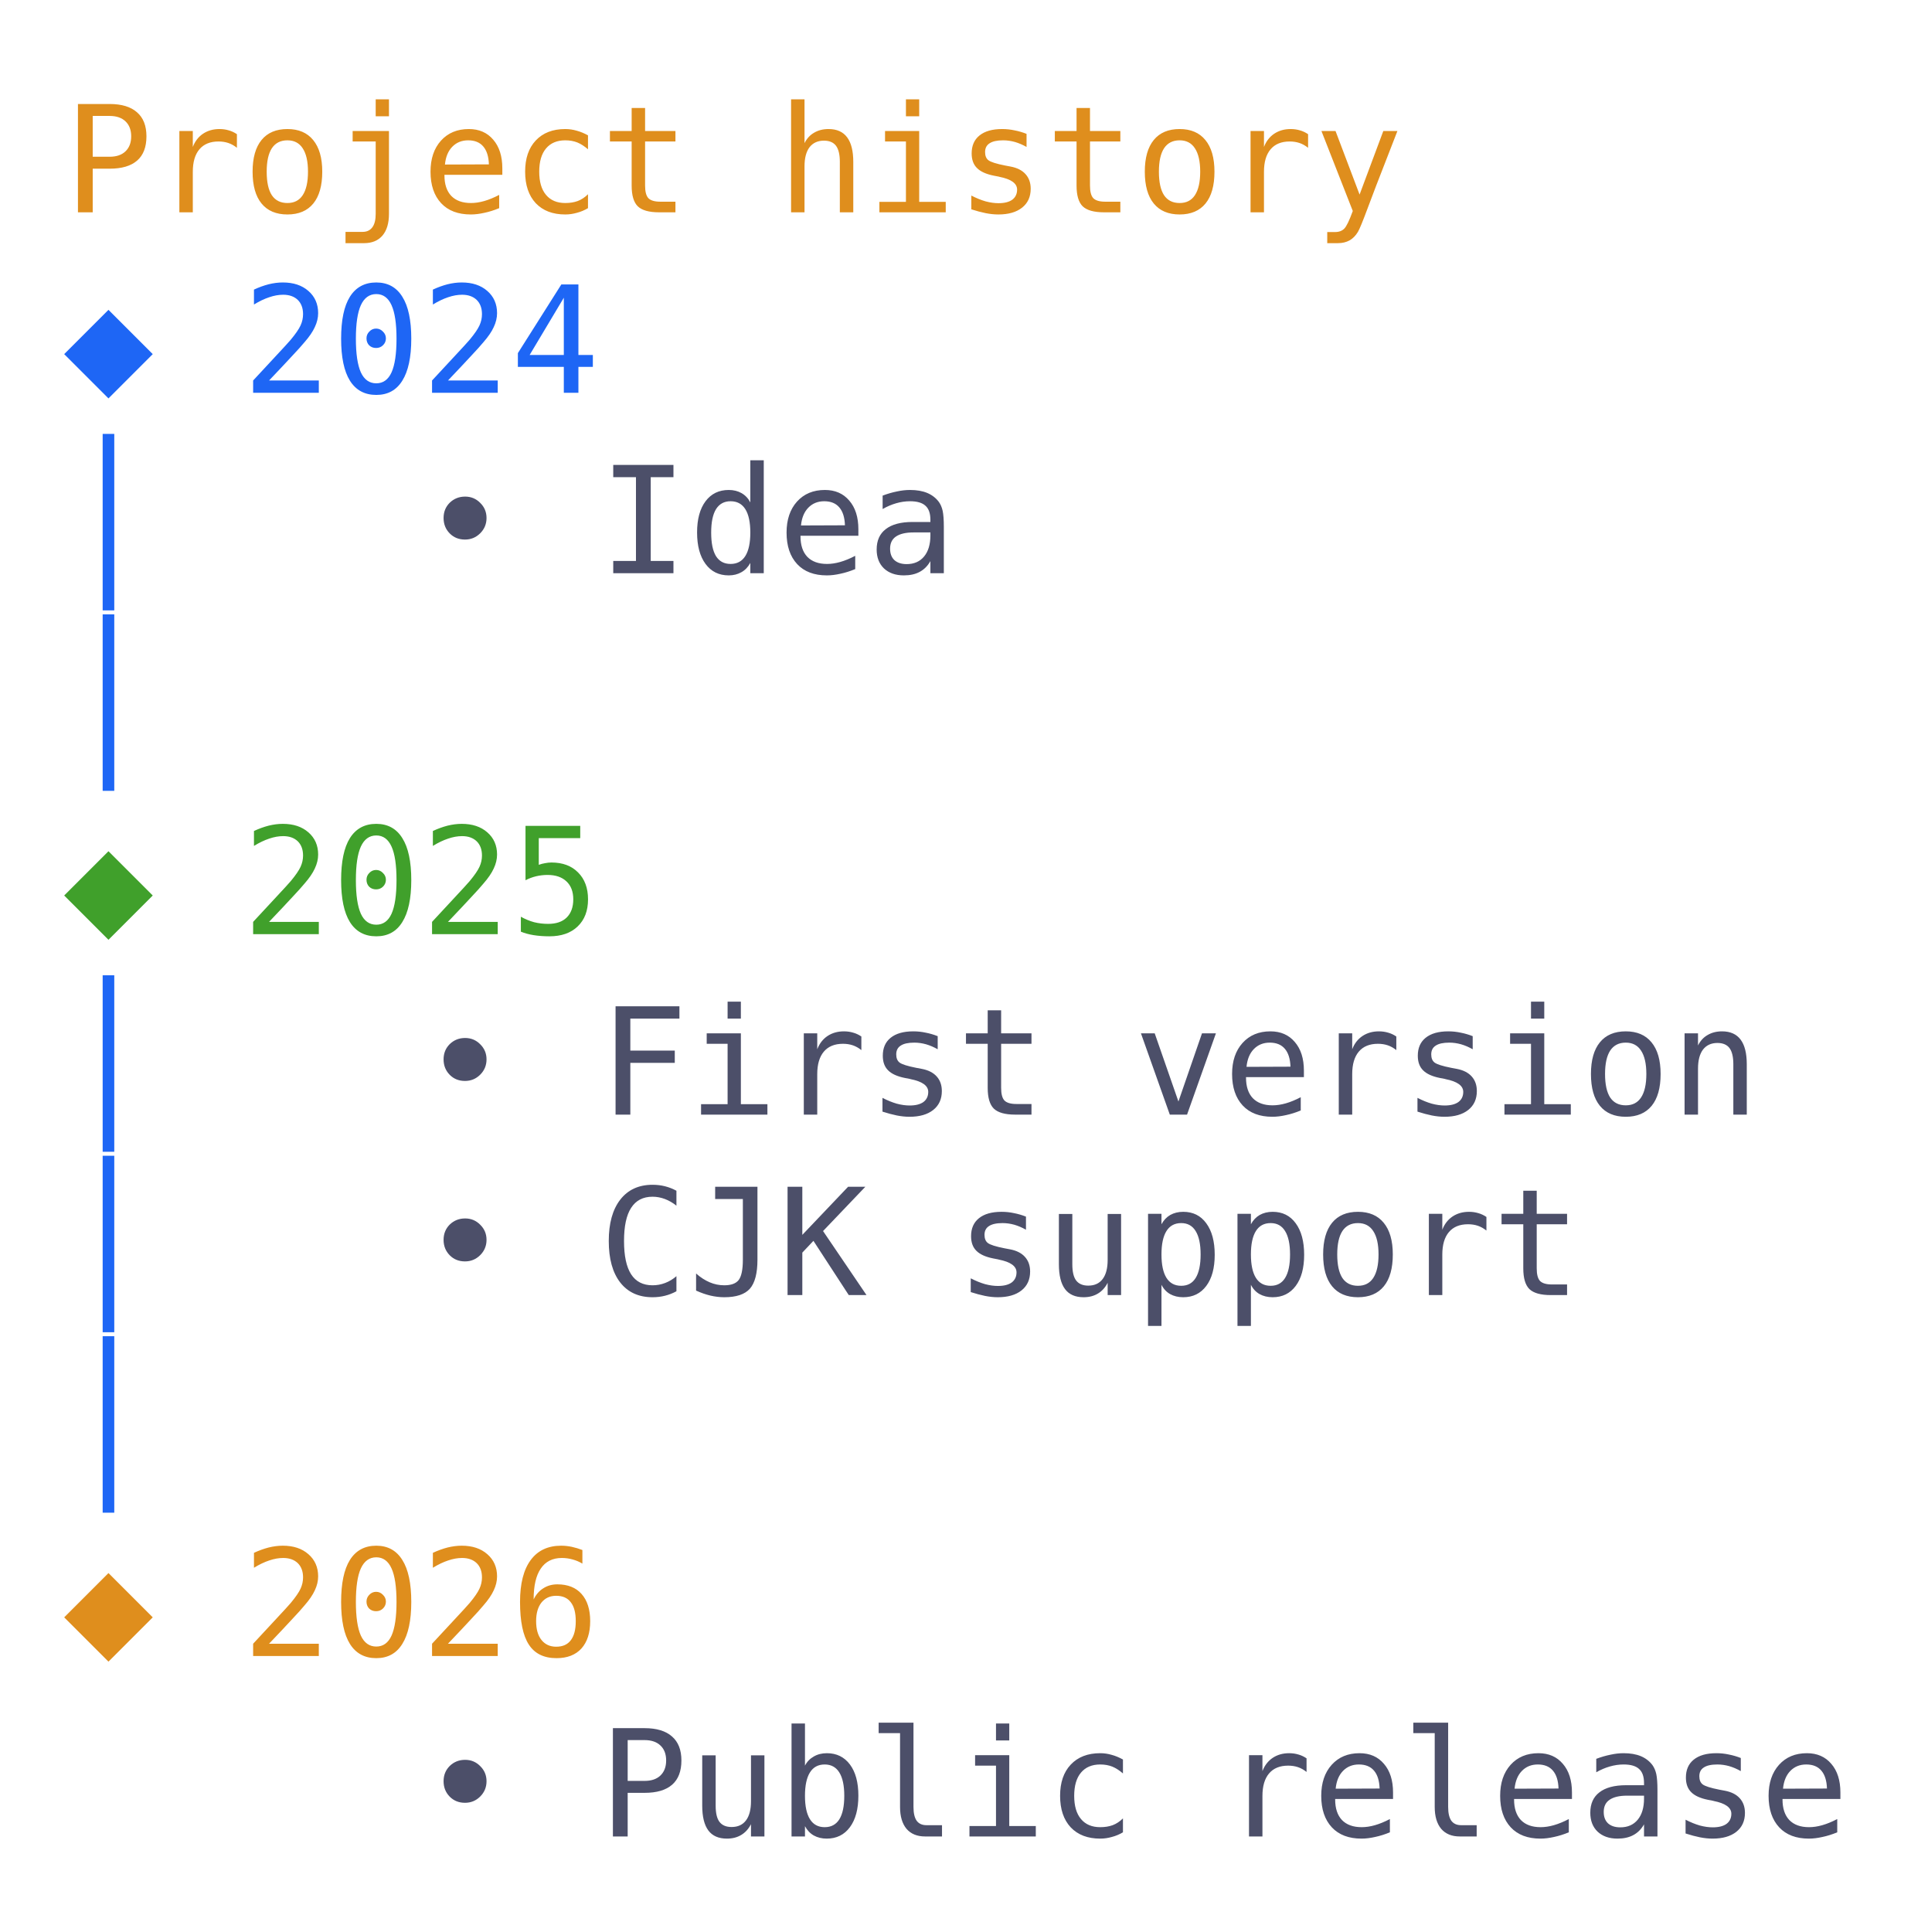
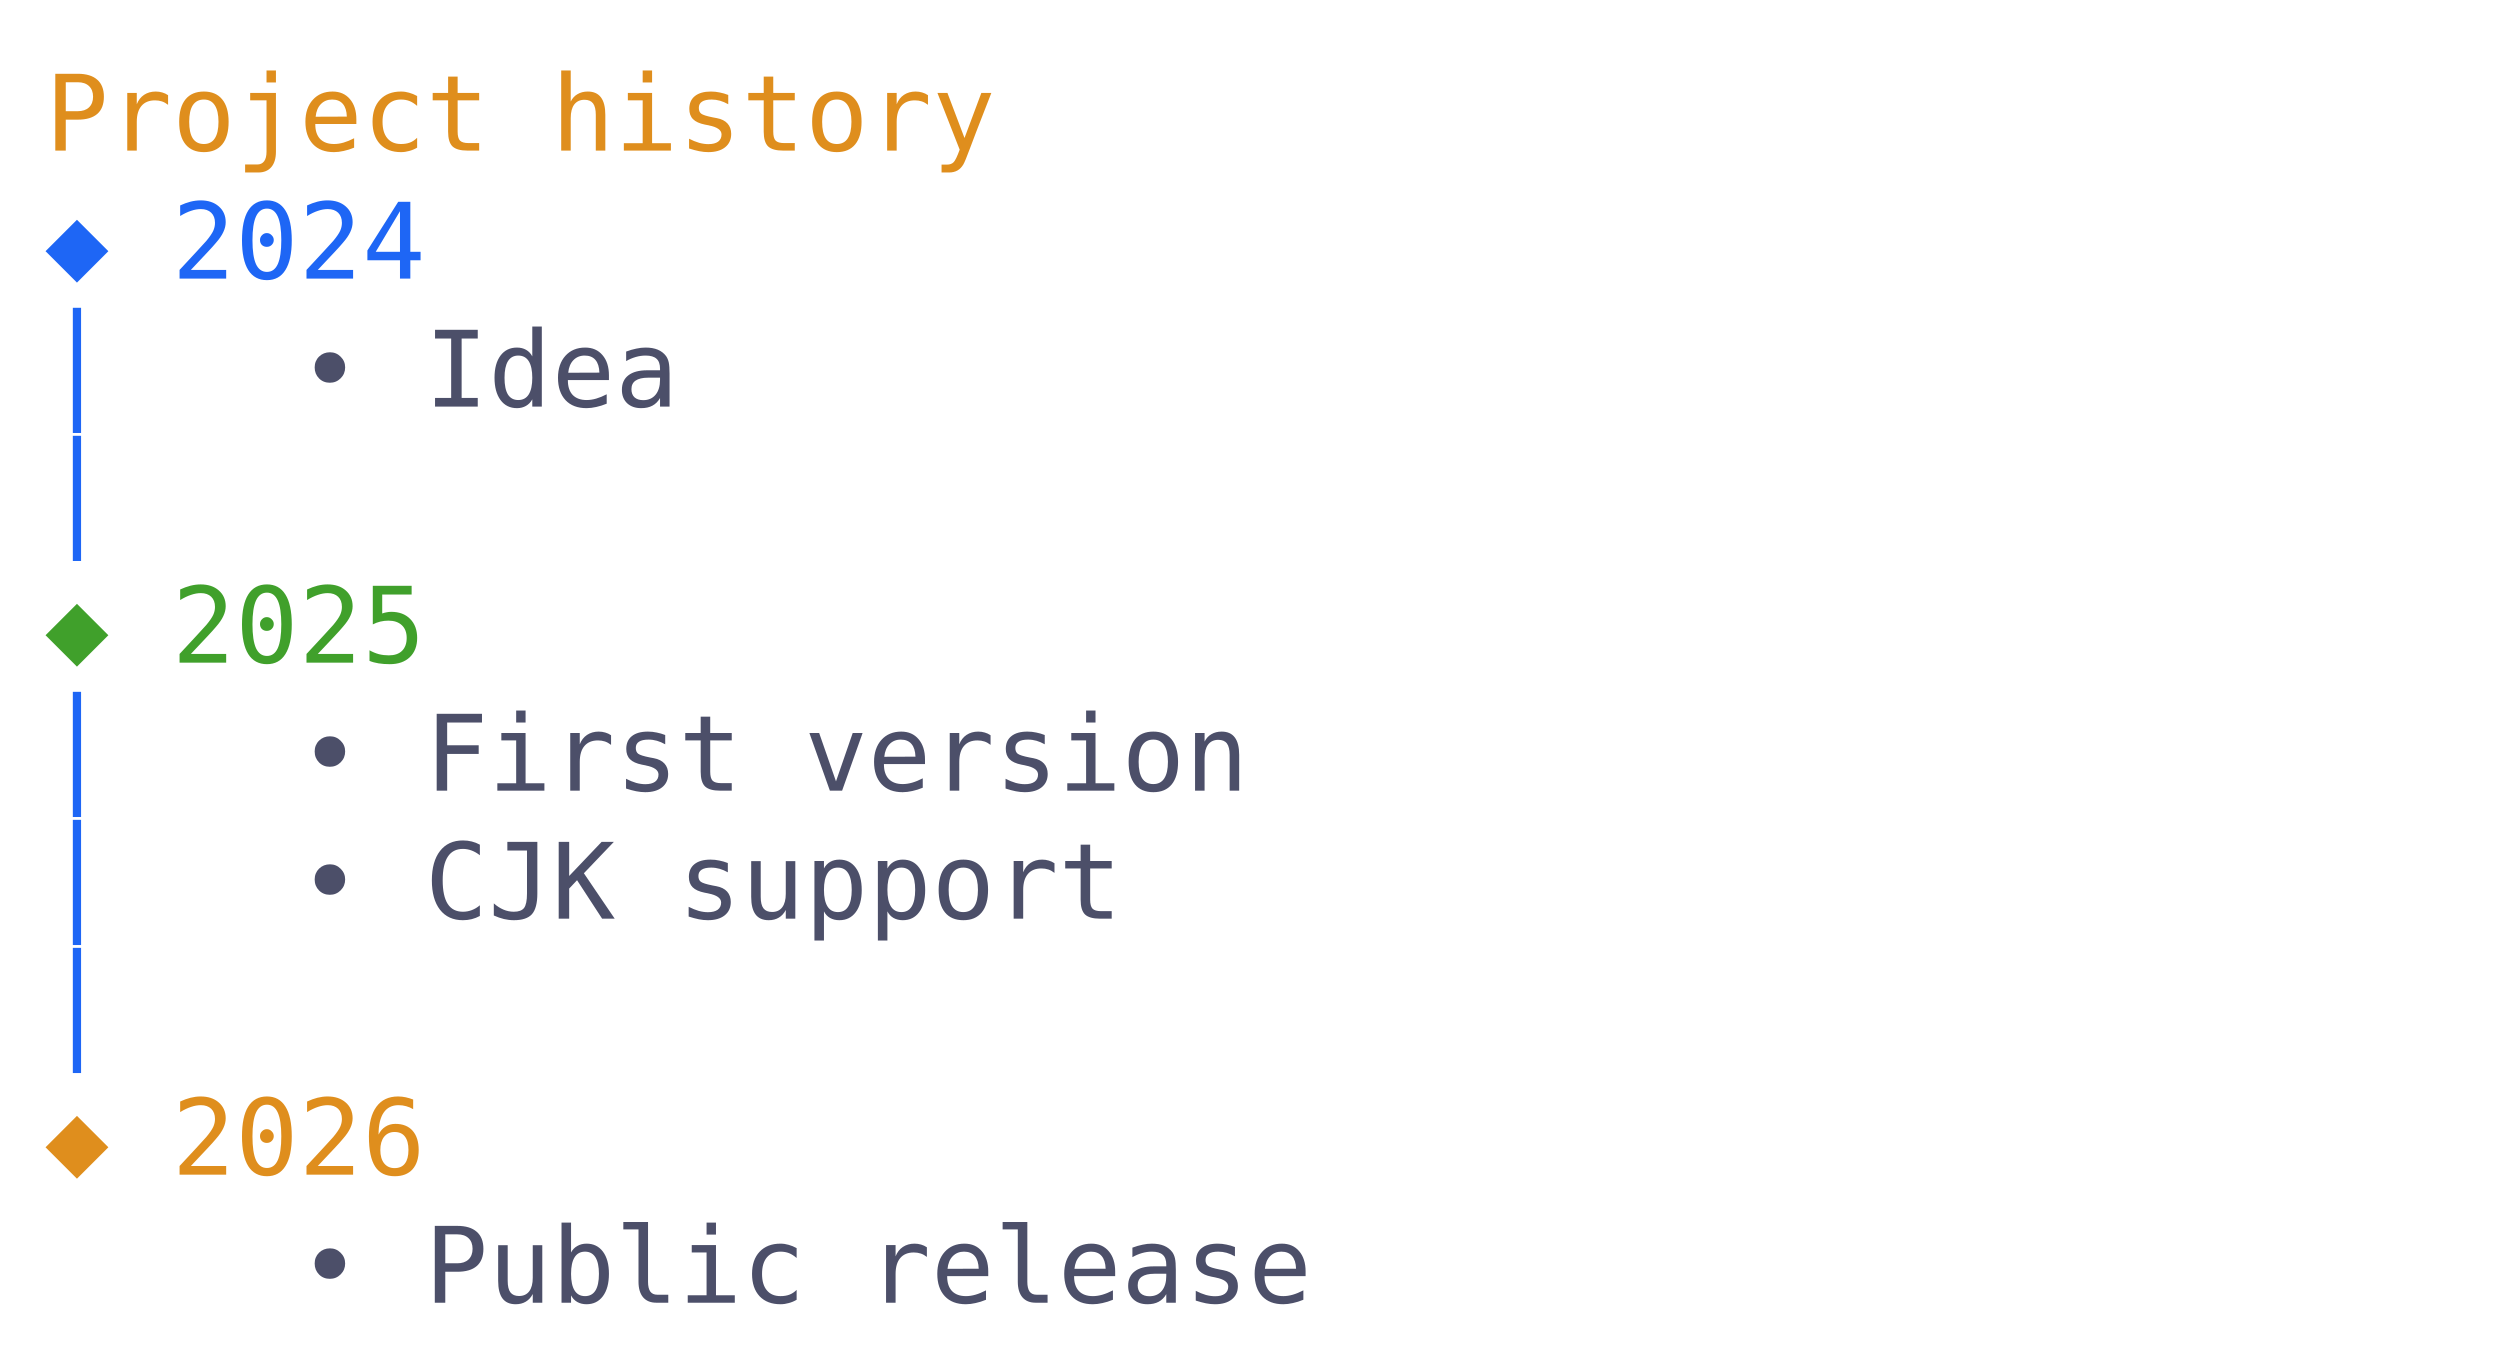
- <svg xmlns="http://www.w3.org/2000/svg" width="180" height="182" viewBox="0 0 180 182">
+ <svg xmlns="http://www.w3.org/2000/svg" width="332" height="182" viewBox="0 0 332 182">
  <g font-family="'DejaVu Sans Mono','SFMono-Regular','Menlo','Consolas',monospace" font-size="14" xml:space="preserve">
    <text x="6.0" y="20" textLength="58.8" lengthAdjust="spacingAndGlyphs" fill="#df8e1d">Project</text>
    <text x="73.2" y="20" textLength="58.8" lengthAdjust="spacingAndGlyphs" fill="#df8e1d">history</text>
    <text x="6.0" y="37" textLength="8.4" lengthAdjust="spacingAndGlyphs" fill="#1e66f5">◆</text>
    <text x="22.8" y="37" textLength="33.6" lengthAdjust="spacingAndGlyphs" fill="#1e66f5">2024</text>
    <text x="6.0" y="54" textLength="8.4" lengthAdjust="spacingAndGlyphs" fill="#1e66f5">│</text>
    <text x="39.6" y="54" textLength="8.4" lengthAdjust="spacingAndGlyphs" fill="#4c4f69">•</text>
    <text x="56.4" y="54" textLength="33.6" lengthAdjust="spacingAndGlyphs" fill="#4c4f69">Idea</text>
    <text x="6.0" y="71" textLength="8.4" lengthAdjust="spacingAndGlyphs" fill="#1e66f5">│</text>
    <text x="6.0" y="88" textLength="8.4" lengthAdjust="spacingAndGlyphs" fill="#40a02b">◆</text>
    <text x="22.8" y="88" textLength="33.6" lengthAdjust="spacingAndGlyphs" fill="#40a02b">2025</text>
    <text x="6.0" y="105" textLength="8.4" lengthAdjust="spacingAndGlyphs" fill="#1e66f5">│</text>
    <text x="39.6" y="105" textLength="8.4" lengthAdjust="spacingAndGlyphs" fill="#4c4f69">•</text>
    <text x="56.4" y="105" textLength="42.0" lengthAdjust="spacingAndGlyphs" fill="#4c4f69">First</text>
    <text x="106.8" y="105" textLength="58.8" lengthAdjust="spacingAndGlyphs" fill="#4c4f69">version</text>
    <text x="6.0" y="122" textLength="8.4" lengthAdjust="spacingAndGlyphs" fill="#1e66f5">│</text>
    <text x="39.6" y="122" textLength="8.4" lengthAdjust="spacingAndGlyphs" fill="#4c4f69">•</text>
    <text x="56.4" y="122" textLength="25.2" lengthAdjust="spacingAndGlyphs" fill="#4c4f69">CJK</text>
    <text x="90.0" y="122" textLength="58.8" lengthAdjust="spacingAndGlyphs" fill="#4c4f69">support</text>
    <text x="6.0" y="139" textLength="8.4" lengthAdjust="spacingAndGlyphs" fill="#1e66f5">│</text>
    <text x="6.0" y="156" textLength="8.4" lengthAdjust="spacingAndGlyphs" fill="#df8e1d">◆</text>
    <text x="22.8" y="156" textLength="33.6" lengthAdjust="spacingAndGlyphs" fill="#df8e1d">2026</text>
    <text x="39.6" y="173" textLength="8.4" lengthAdjust="spacingAndGlyphs" fill="#4c4f69">•</text>
    <text x="56.4" y="173" textLength="50.4" lengthAdjust="spacingAndGlyphs" fill="#4c4f69">Public</text>
    <text x="115.2" y="173" textLength="58.8" lengthAdjust="spacingAndGlyphs" fill="#4c4f69">release</text>
  </g>
</svg>
